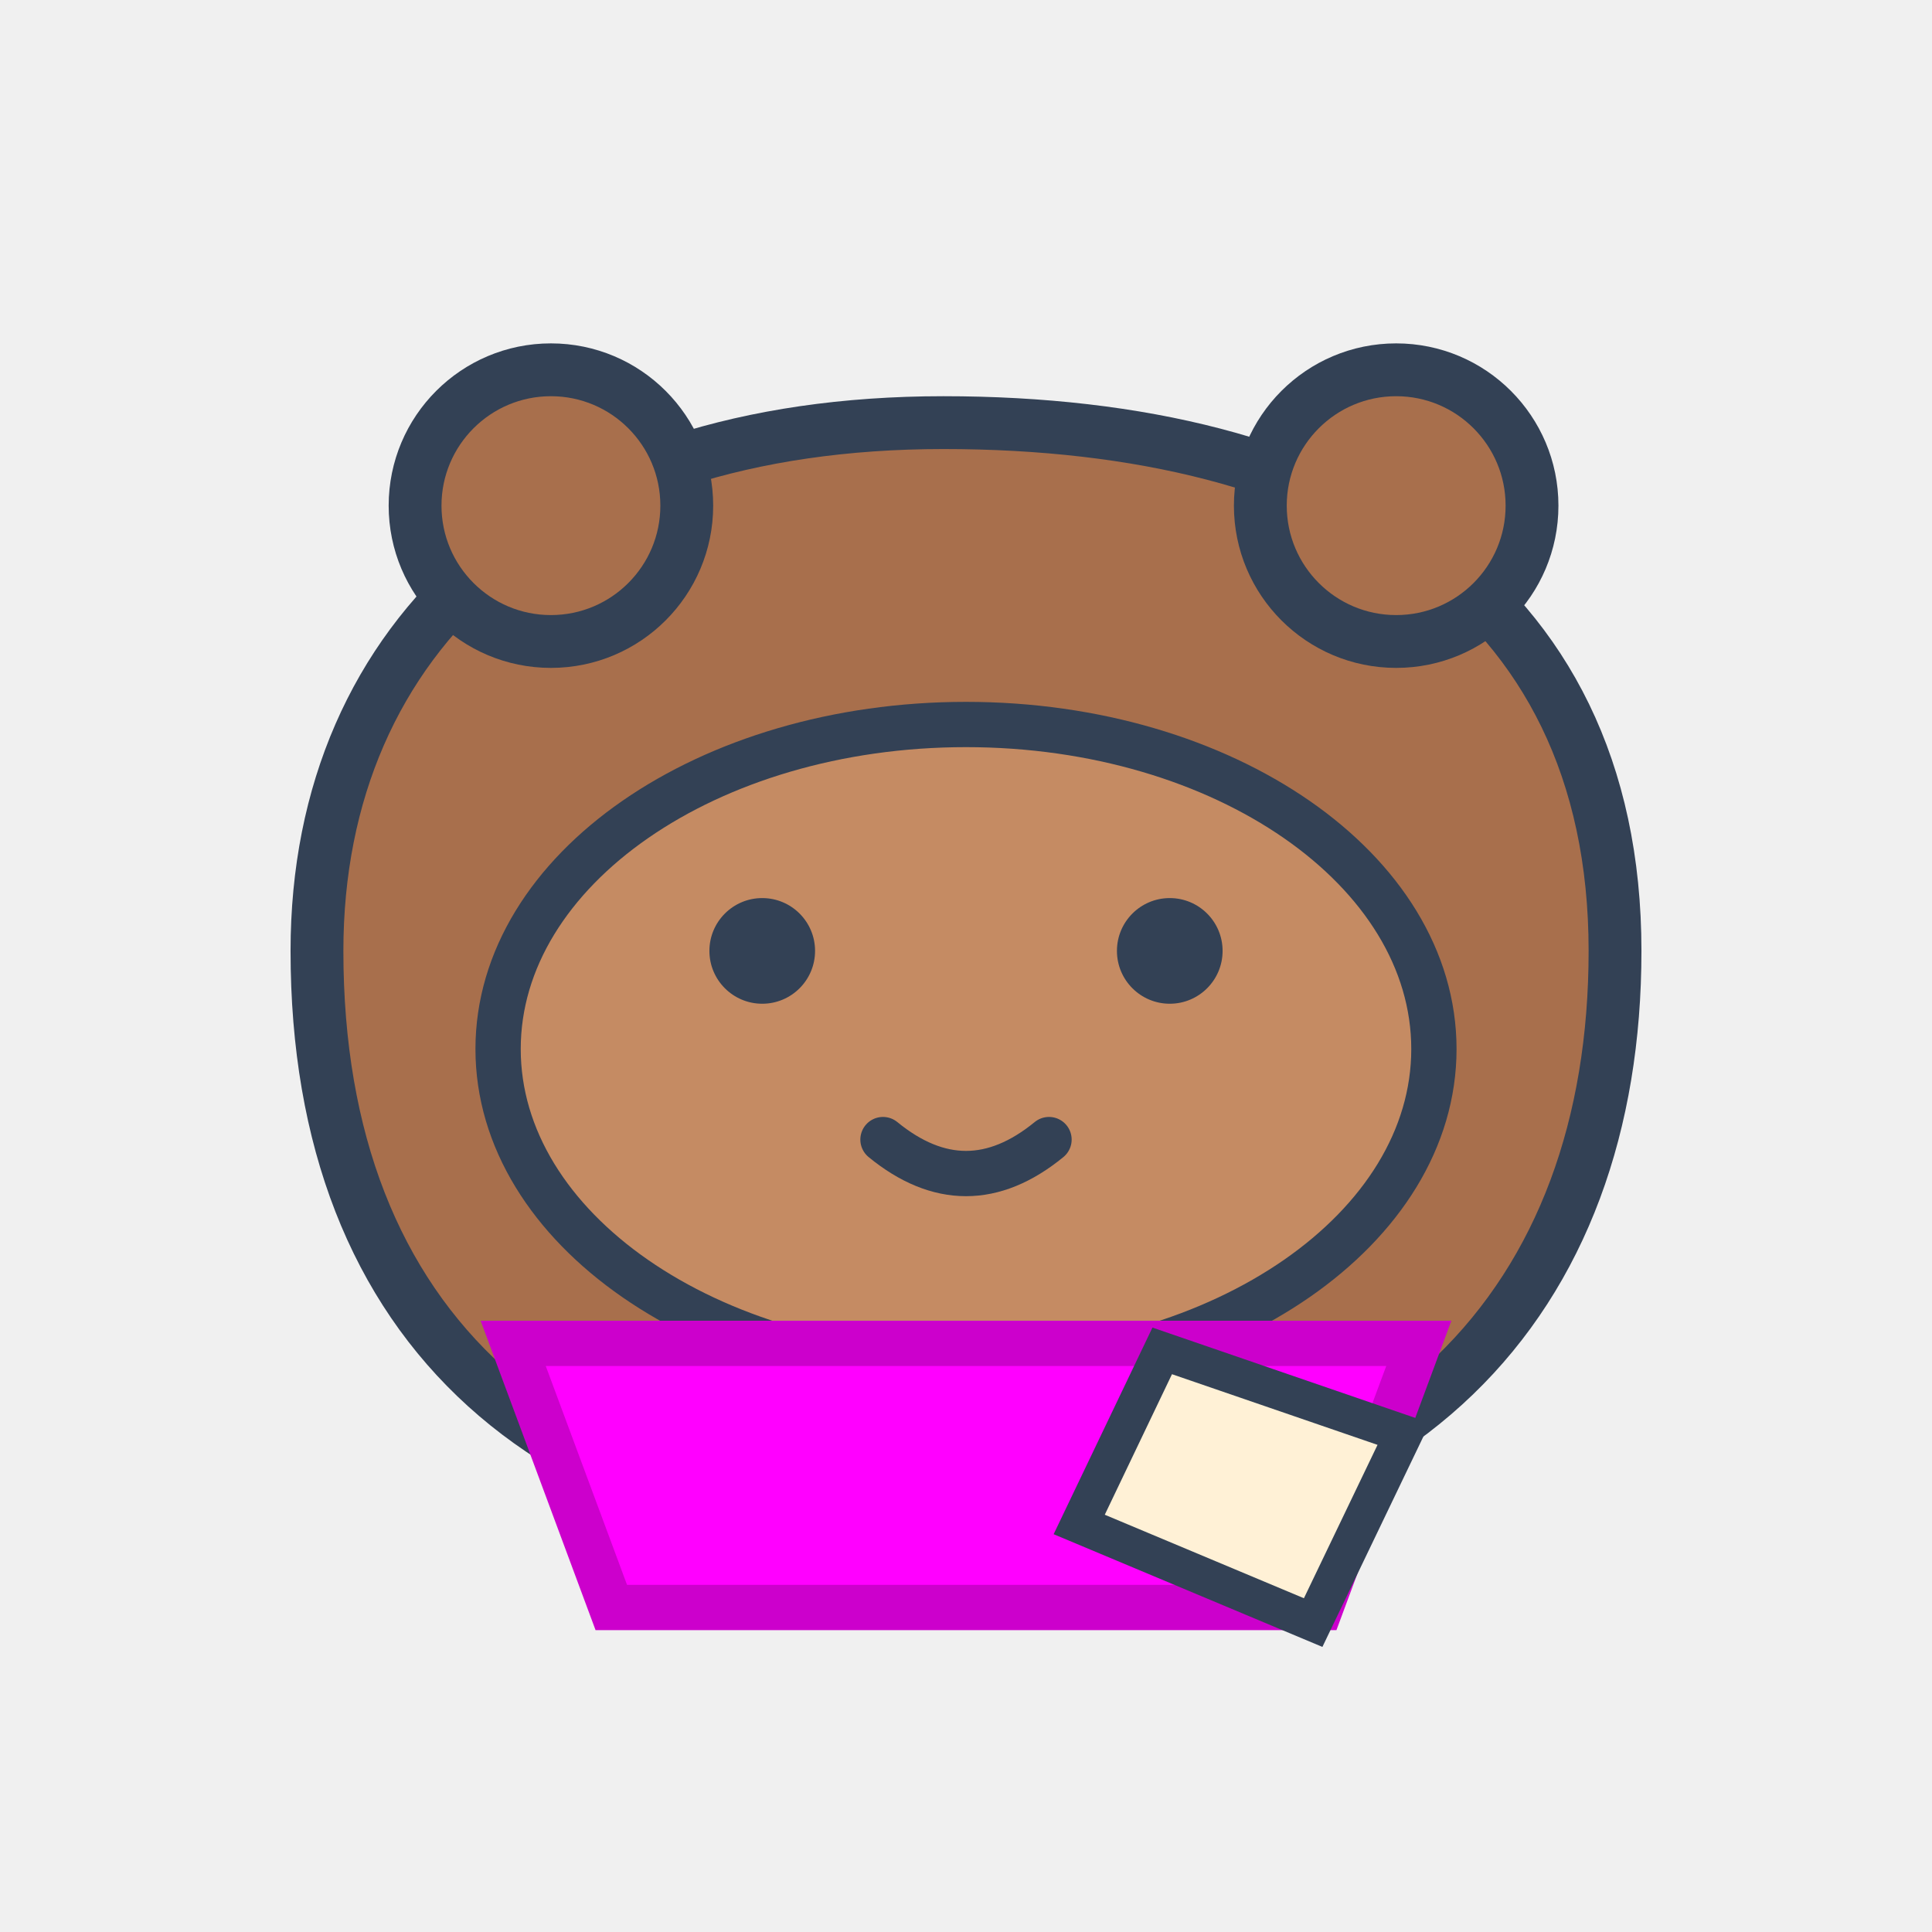
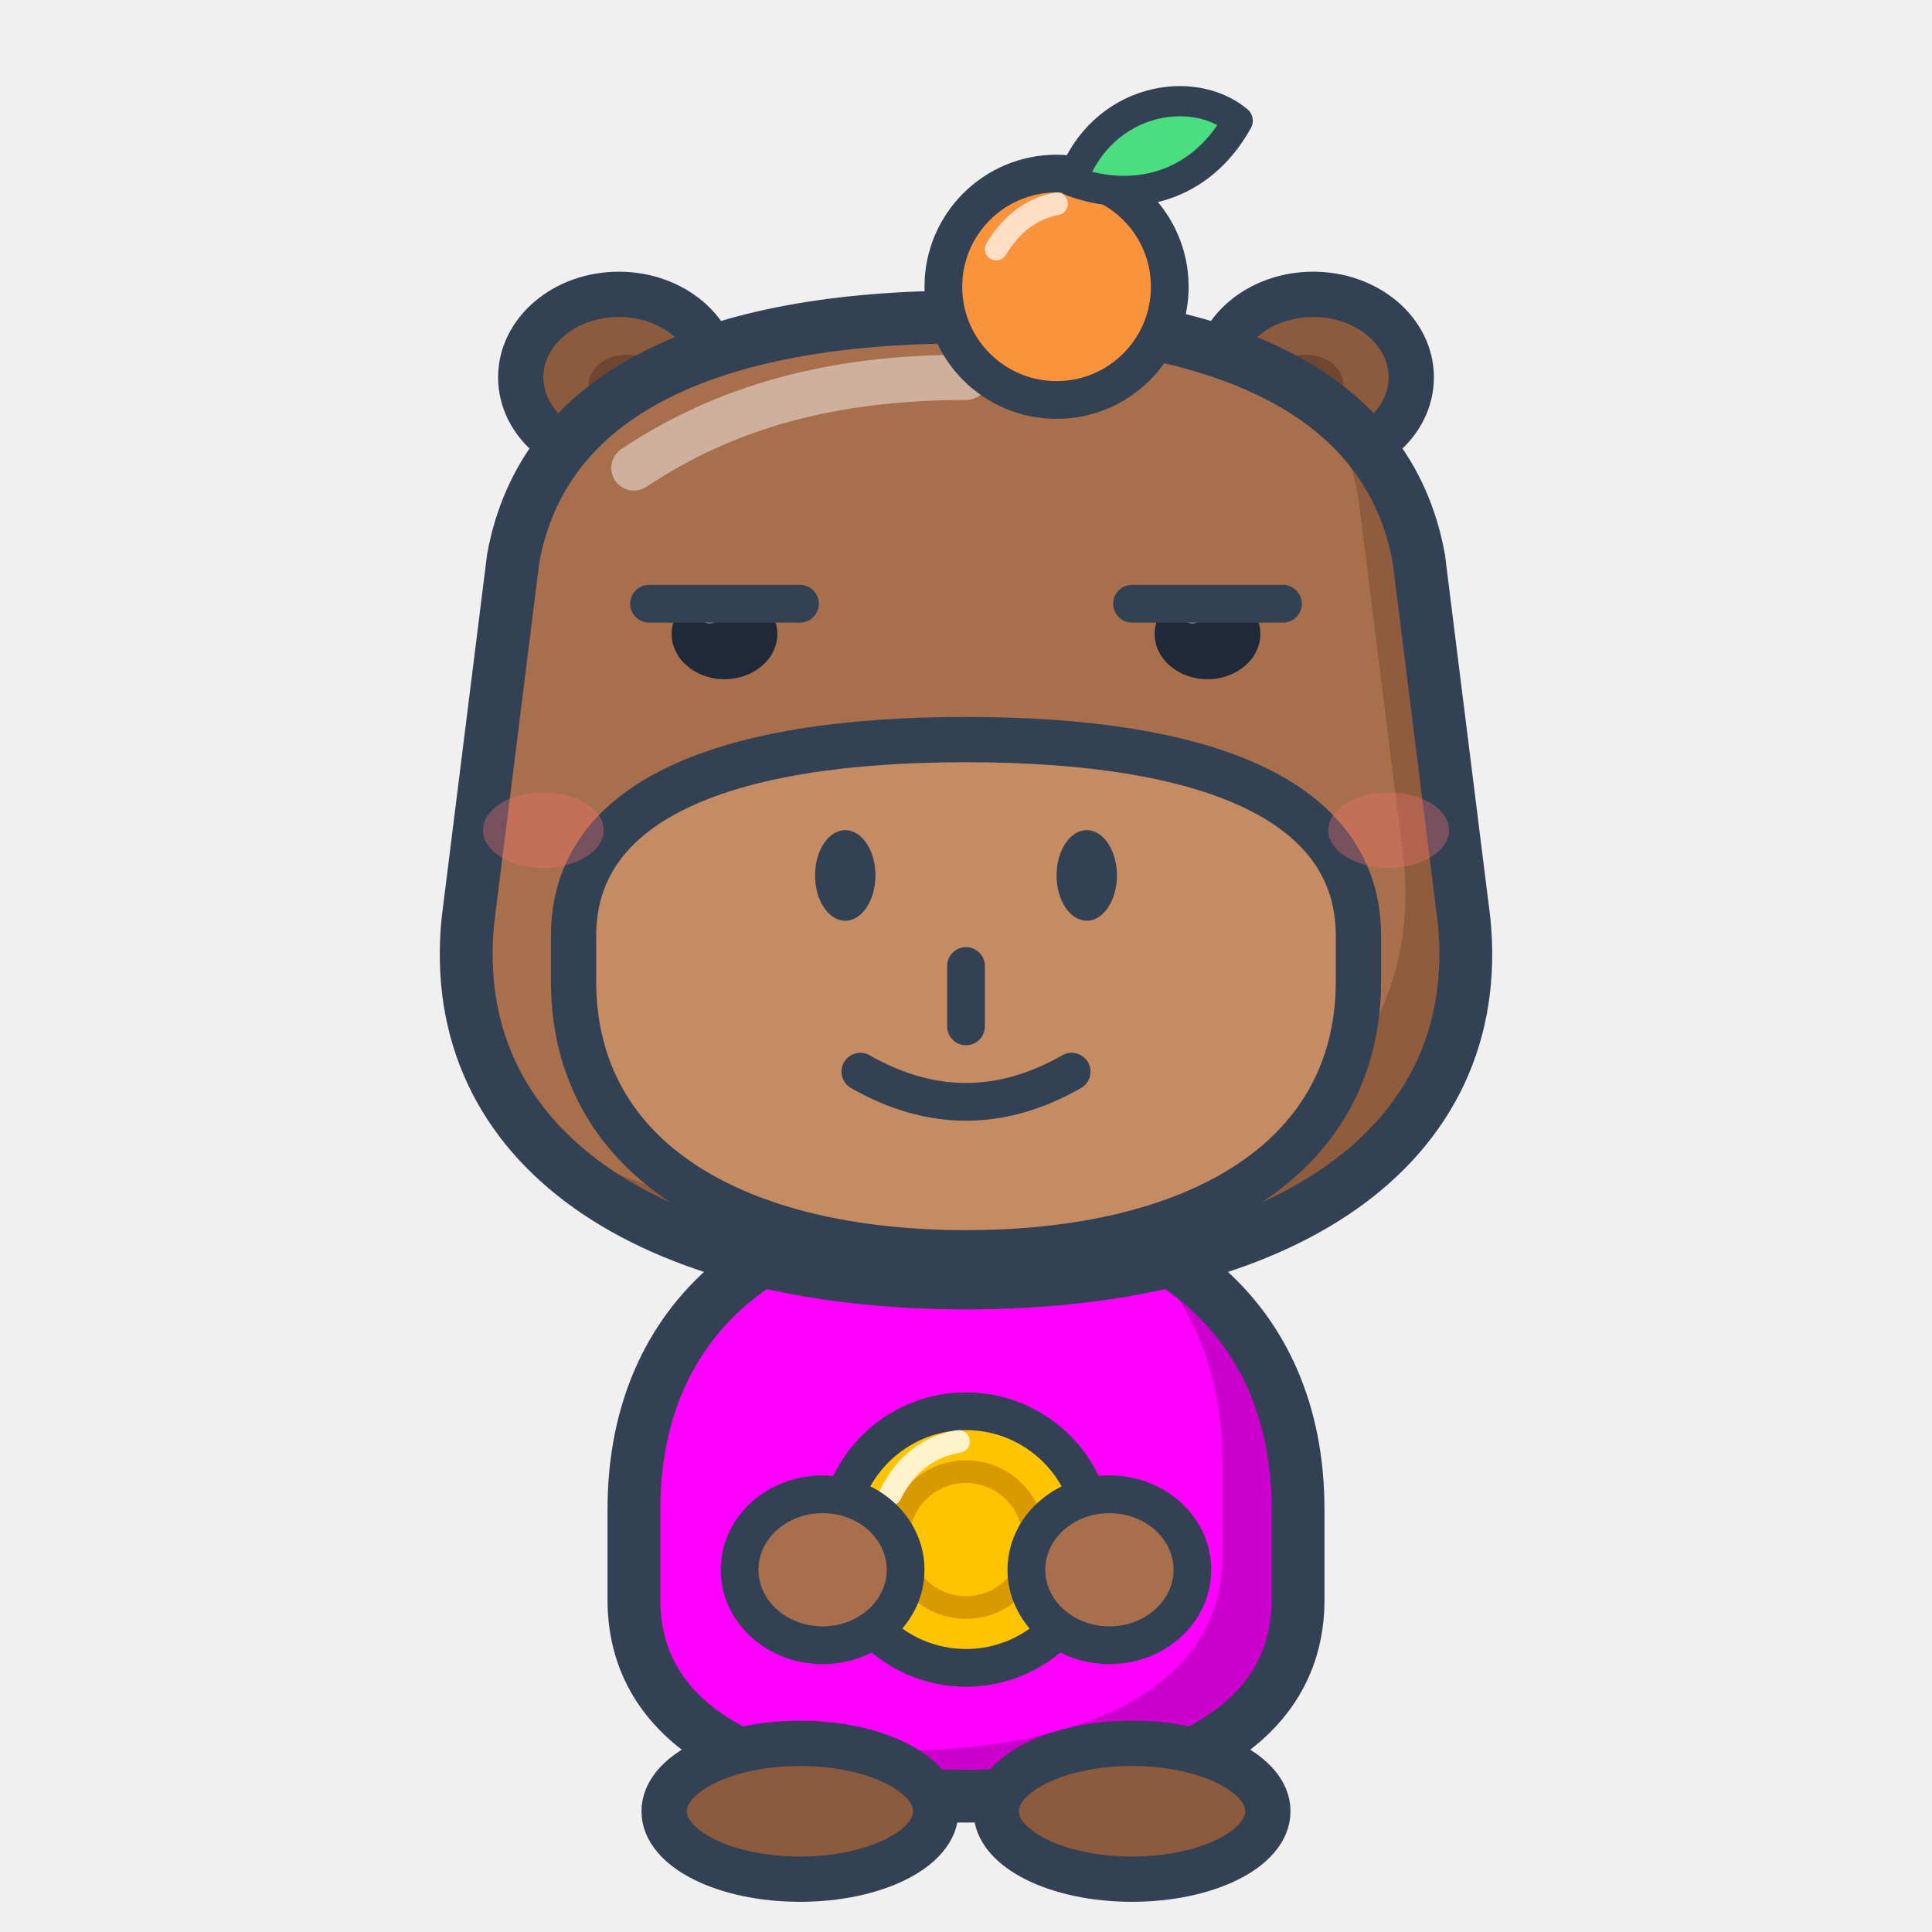
<svg xmlns="http://www.w3.org/2000/svg" viewBox="0 0 256 256">
-   <path fill="#a86f4c" stroke="#334155" stroke-width="7" d="M42 126c0-42 31-70 83-70s89 22 89 70c0 46-28 78-86 78-55 0-86-28-86-78Z" />
-   <circle cx="73" cy="67" r="18" fill="#a86f4c" stroke="#334155" stroke-width="7" />
-   <circle cx="185" cy="67" r="18" fill="#a86f4c" stroke="#334155" stroke-width="7" />
-   <ellipse cx="128" cy="139" rx="62" ry="43" fill="#c58b63" stroke="#334155" stroke-width="6" />
-   <circle cx="101" cy="126" r="7" fill="#334155" />
-   <circle cx="155" cy="126" r="7" fill="#334155" />
-   <path fill="none" stroke="#334155" stroke-width="6" stroke-linecap="round" d="M117 151q11 9 22 0" />
-   <path fill="#FF00FF" stroke="#CC00CC" stroke-width="6" d="M68 178h120l-13 35H81Z" />
-   <path fill="#fff1d6" stroke="#334155" stroke-width="5" d="m154 179 32 11-12 25-31-13Z" />
+   <defs>
+     <path id="t" d="M84 200c0-26 19-40 44-40s44 14 44 40v12c0 18-19 26-44 26s-44-8-44-26Z" />
+     <clipPath id="tc">
+       <use href="#t" />
+     </clipPath>
+     <path id="h" d="M128 42c34 0 56 10 60 32l6 48c3 30-24 48-66 48s-69-18-66-48l6-48c4-22 26-32 60-32Z" />
+     <clipPath id="hc">
+       <use href="#h" />
+     </clipPath>
+   </defs>
+   <use href="#t" fill="#CC00CC" />
+   <g clip-path="url(#tc)">
+     <use href="#t" fill="#FF00FF" transform="translate(-10 -6)" />
+   </g>
+   <use href="#t" fill="none" stroke="#334155" stroke-width="7" />
+   <g fill="#8c5a3c" stroke="#334155" stroke-width="6">
+     <ellipse cx="106" cy="240" rx="18" ry="9" />
+     <ellipse cx="150" cy="240" rx="18" ry="9" />
+   </g>
+   <g fill="#8c5a3c" stroke="#334155" stroke-width="6">
+     <ellipse cx="82" cy="50" rx="13" ry="11" />
+     <ellipse cx="174" cy="50" rx="13" ry="11" />
+   </g>
+   <g fill="#6f4630">
+     <ellipse cx="83" cy="51" rx="5" ry="4" />
+     <ellipse cx="173" cy="51" rx="5" ry="4" />
+   </g>
+   <use href="#h" fill="#8f5c3d" />
+   <g clip-path="url(#hc)">
+     <use href="#h" fill="#a86f4c" transform="translate(-8 -8)" />
+   </g>
+   <use href="#h" fill="none" stroke="#334155" stroke-width="7" />
+   <path fill="none" stroke="#fff" stroke-opacity=".45" stroke-width="6" stroke-linecap="round" d="M84 62c12-8 26-12 44-12" />
+   <path fill="#c58b63" stroke="#334155" stroke-width="6" d="M76 124c0-18 20-26 52-26s52 8 52 26v6c0 24-22 36-52 36s-52-12-52-36Z" />
+   <g fill="#334155">
+     <ellipse cx="112" cy="116" rx="4" ry="6" />
+     <ellipse cx="144" cy="116" rx="4" ry="6" />
+   </g>
+   <path fill="none" stroke="#334155" stroke-width="5" stroke-linecap="round" d="M128 128v8m-14 6q14 8 28 0" />
+   <g fill="#f87171" fill-opacity=".35">
+     <ellipse cx="72" cy="110" rx="8" ry="5" />
+     <ellipse cx="184" cy="110" rx="8" ry="5" />
+   </g>
+   <g fill="#1f2937">
+     <ellipse cx="96" cy="84" rx="7" ry="6" />
+     <ellipse cx="160" cy="84" rx="7" ry="6" />
+   </g>
+   <g fill="#fff" fill-opacity=".6">
+     <circle cx="94" cy="81" r="1.6" />
+     <circle cx="158" cy="81" r="1.6" />
+   </g>
+   <path fill="none" stroke="#334155" stroke-width="5" stroke-linecap="round" d="M86 80h20m44 0h20" />
+   <circle cx="140" cy="38" r="15" fill="#fb923c" stroke="#334155" stroke-width="5" />
+   <path fill="none" stroke="#fff" stroke-opacity=".7" stroke-width="3" stroke-linecap="round" d="M132 33q3-5 8-6" />
+   <path fill="#4ade80" stroke="#334155" stroke-width="4" stroke-linejoin="round" d="M142 24c4-11 16-13 22-8-5 9-14 11-22 8Z" />
+   <circle cx="128" cy="204" r="17" fill="#FFC400" stroke="#334155" stroke-width="5" />
+   <circle cx="128" cy="204" r="9" fill="none" stroke="#d99a00" stroke-width="3" />
+   <path fill="none" stroke="#fff" stroke-opacity=".8" stroke-width="3" stroke-linecap="round" d="M118 198q3-6 9-7" />
+   <g fill="#a86f4c" stroke="#334155" stroke-width="5">
+     <ellipse cx="109" cy="208" rx="11" ry="10" />
+     <ellipse cx="147" cy="208" rx="11" ry="10" />
+   </g>
</svg>
